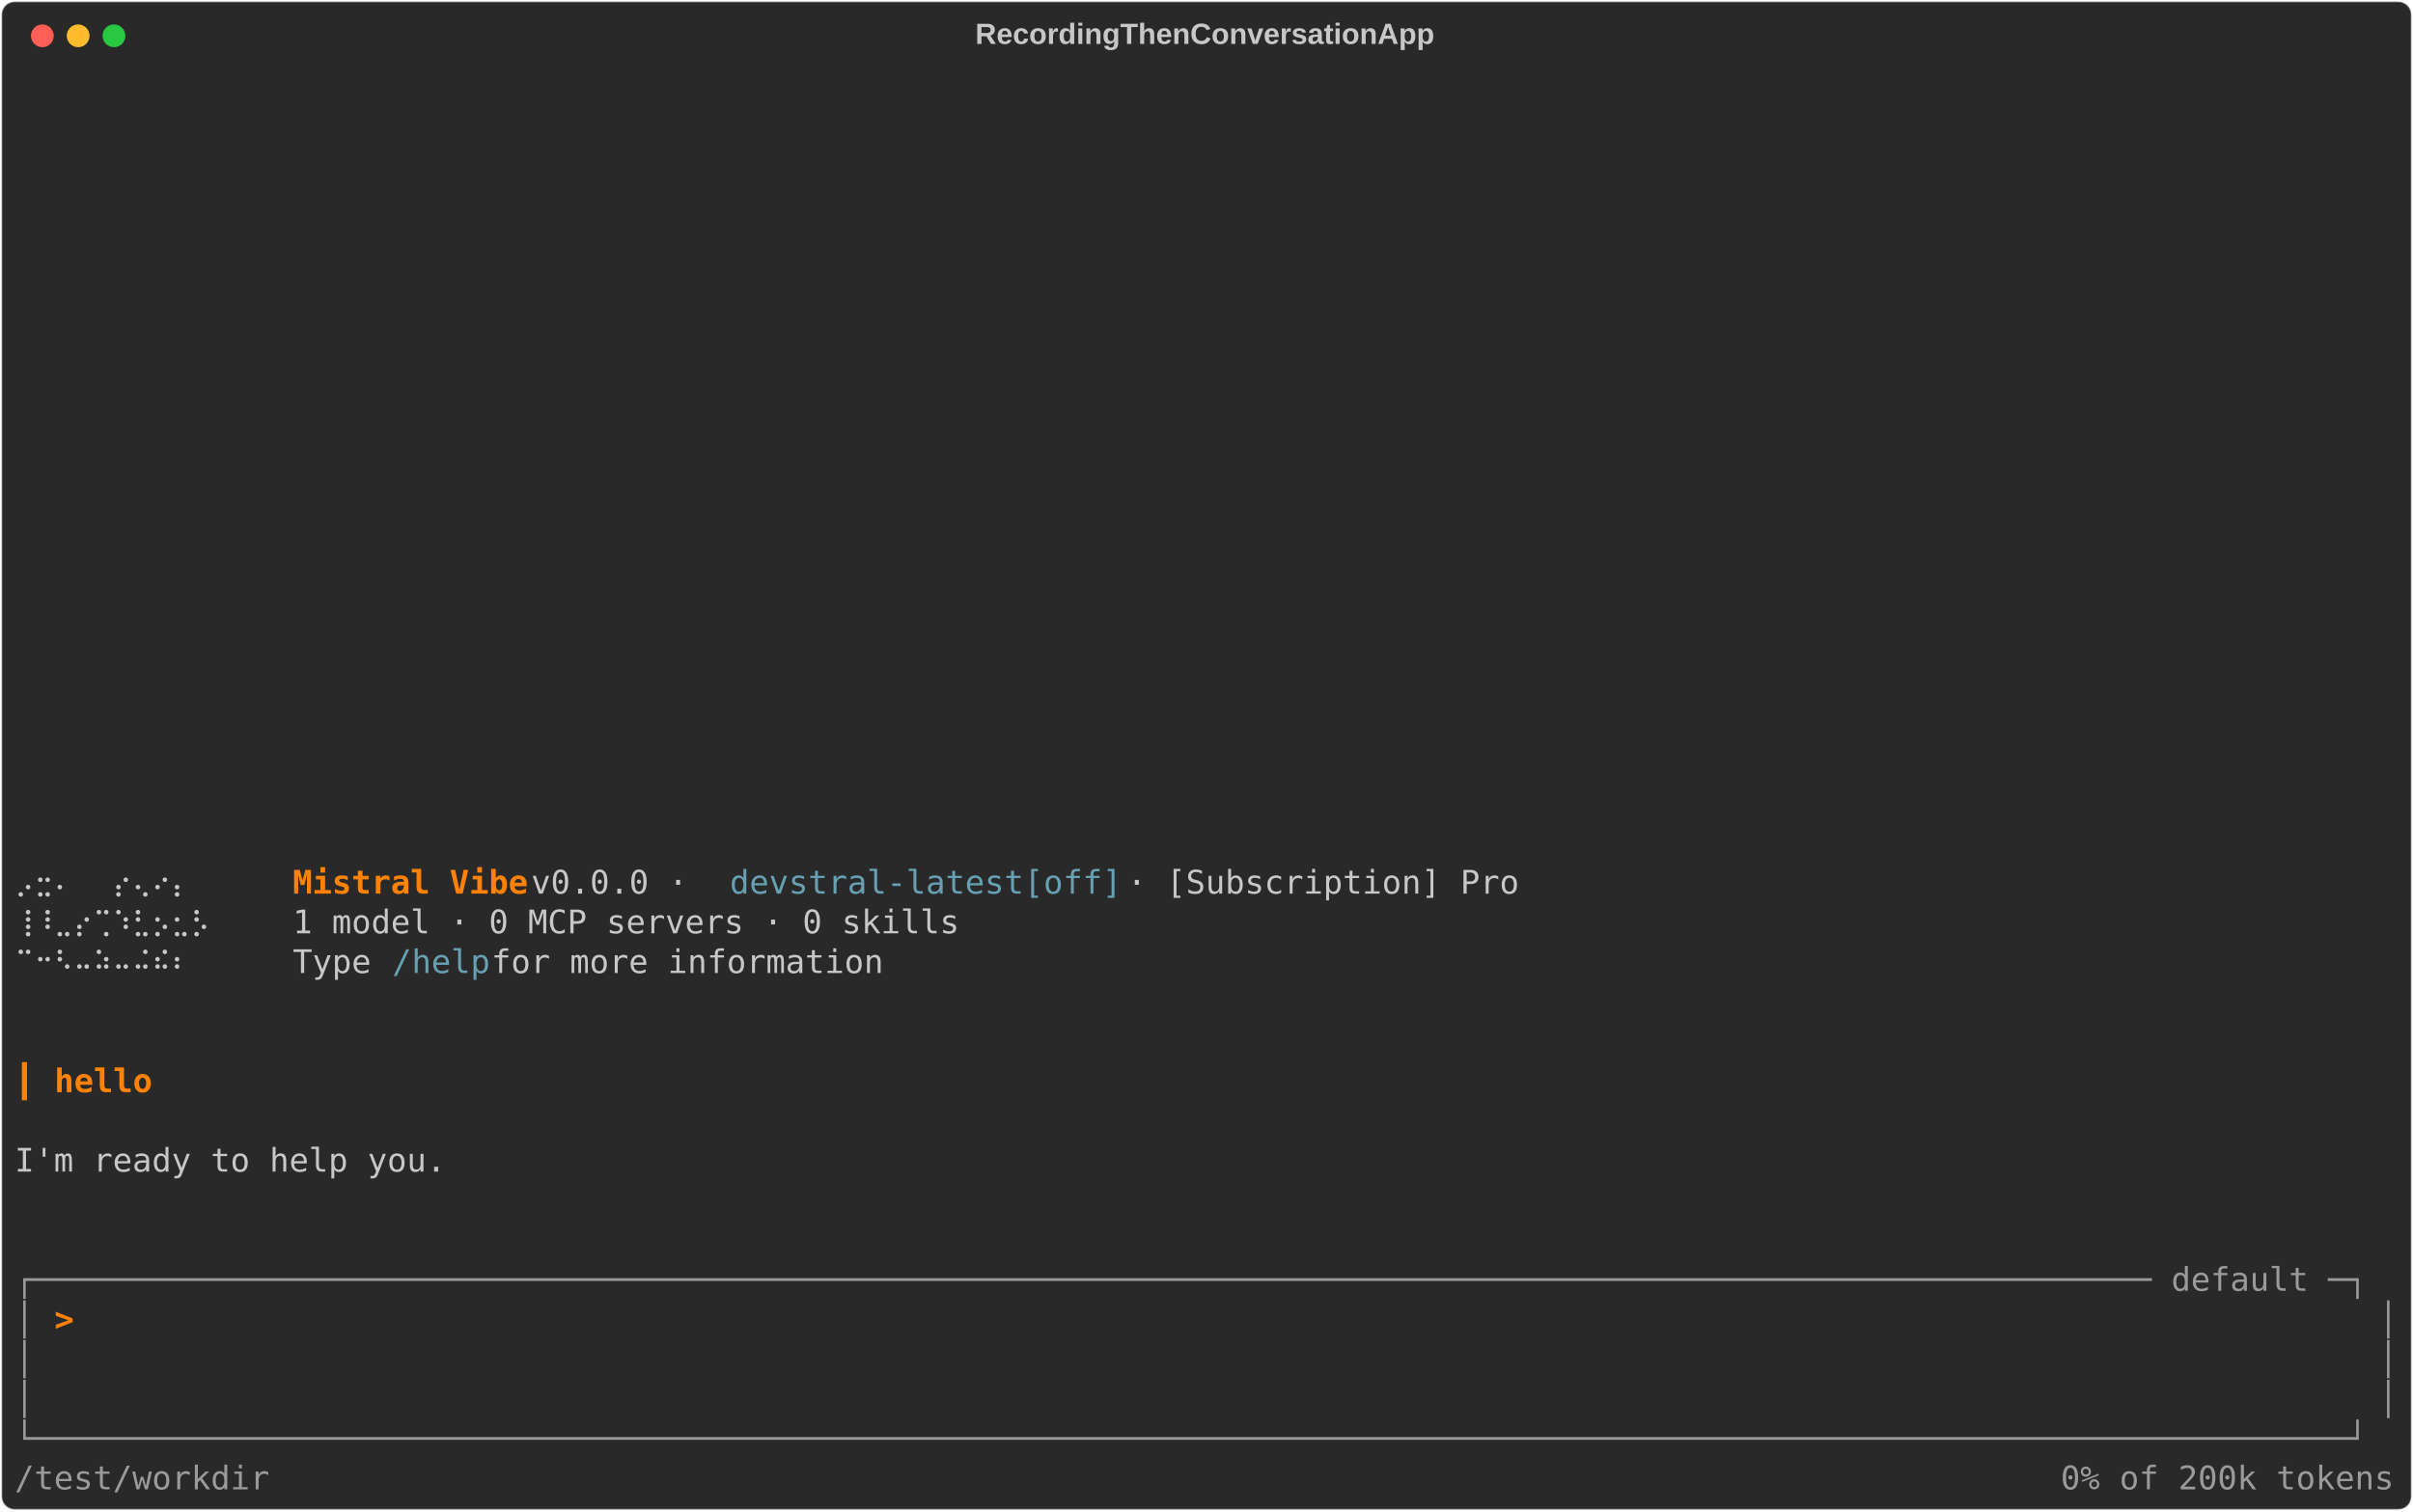
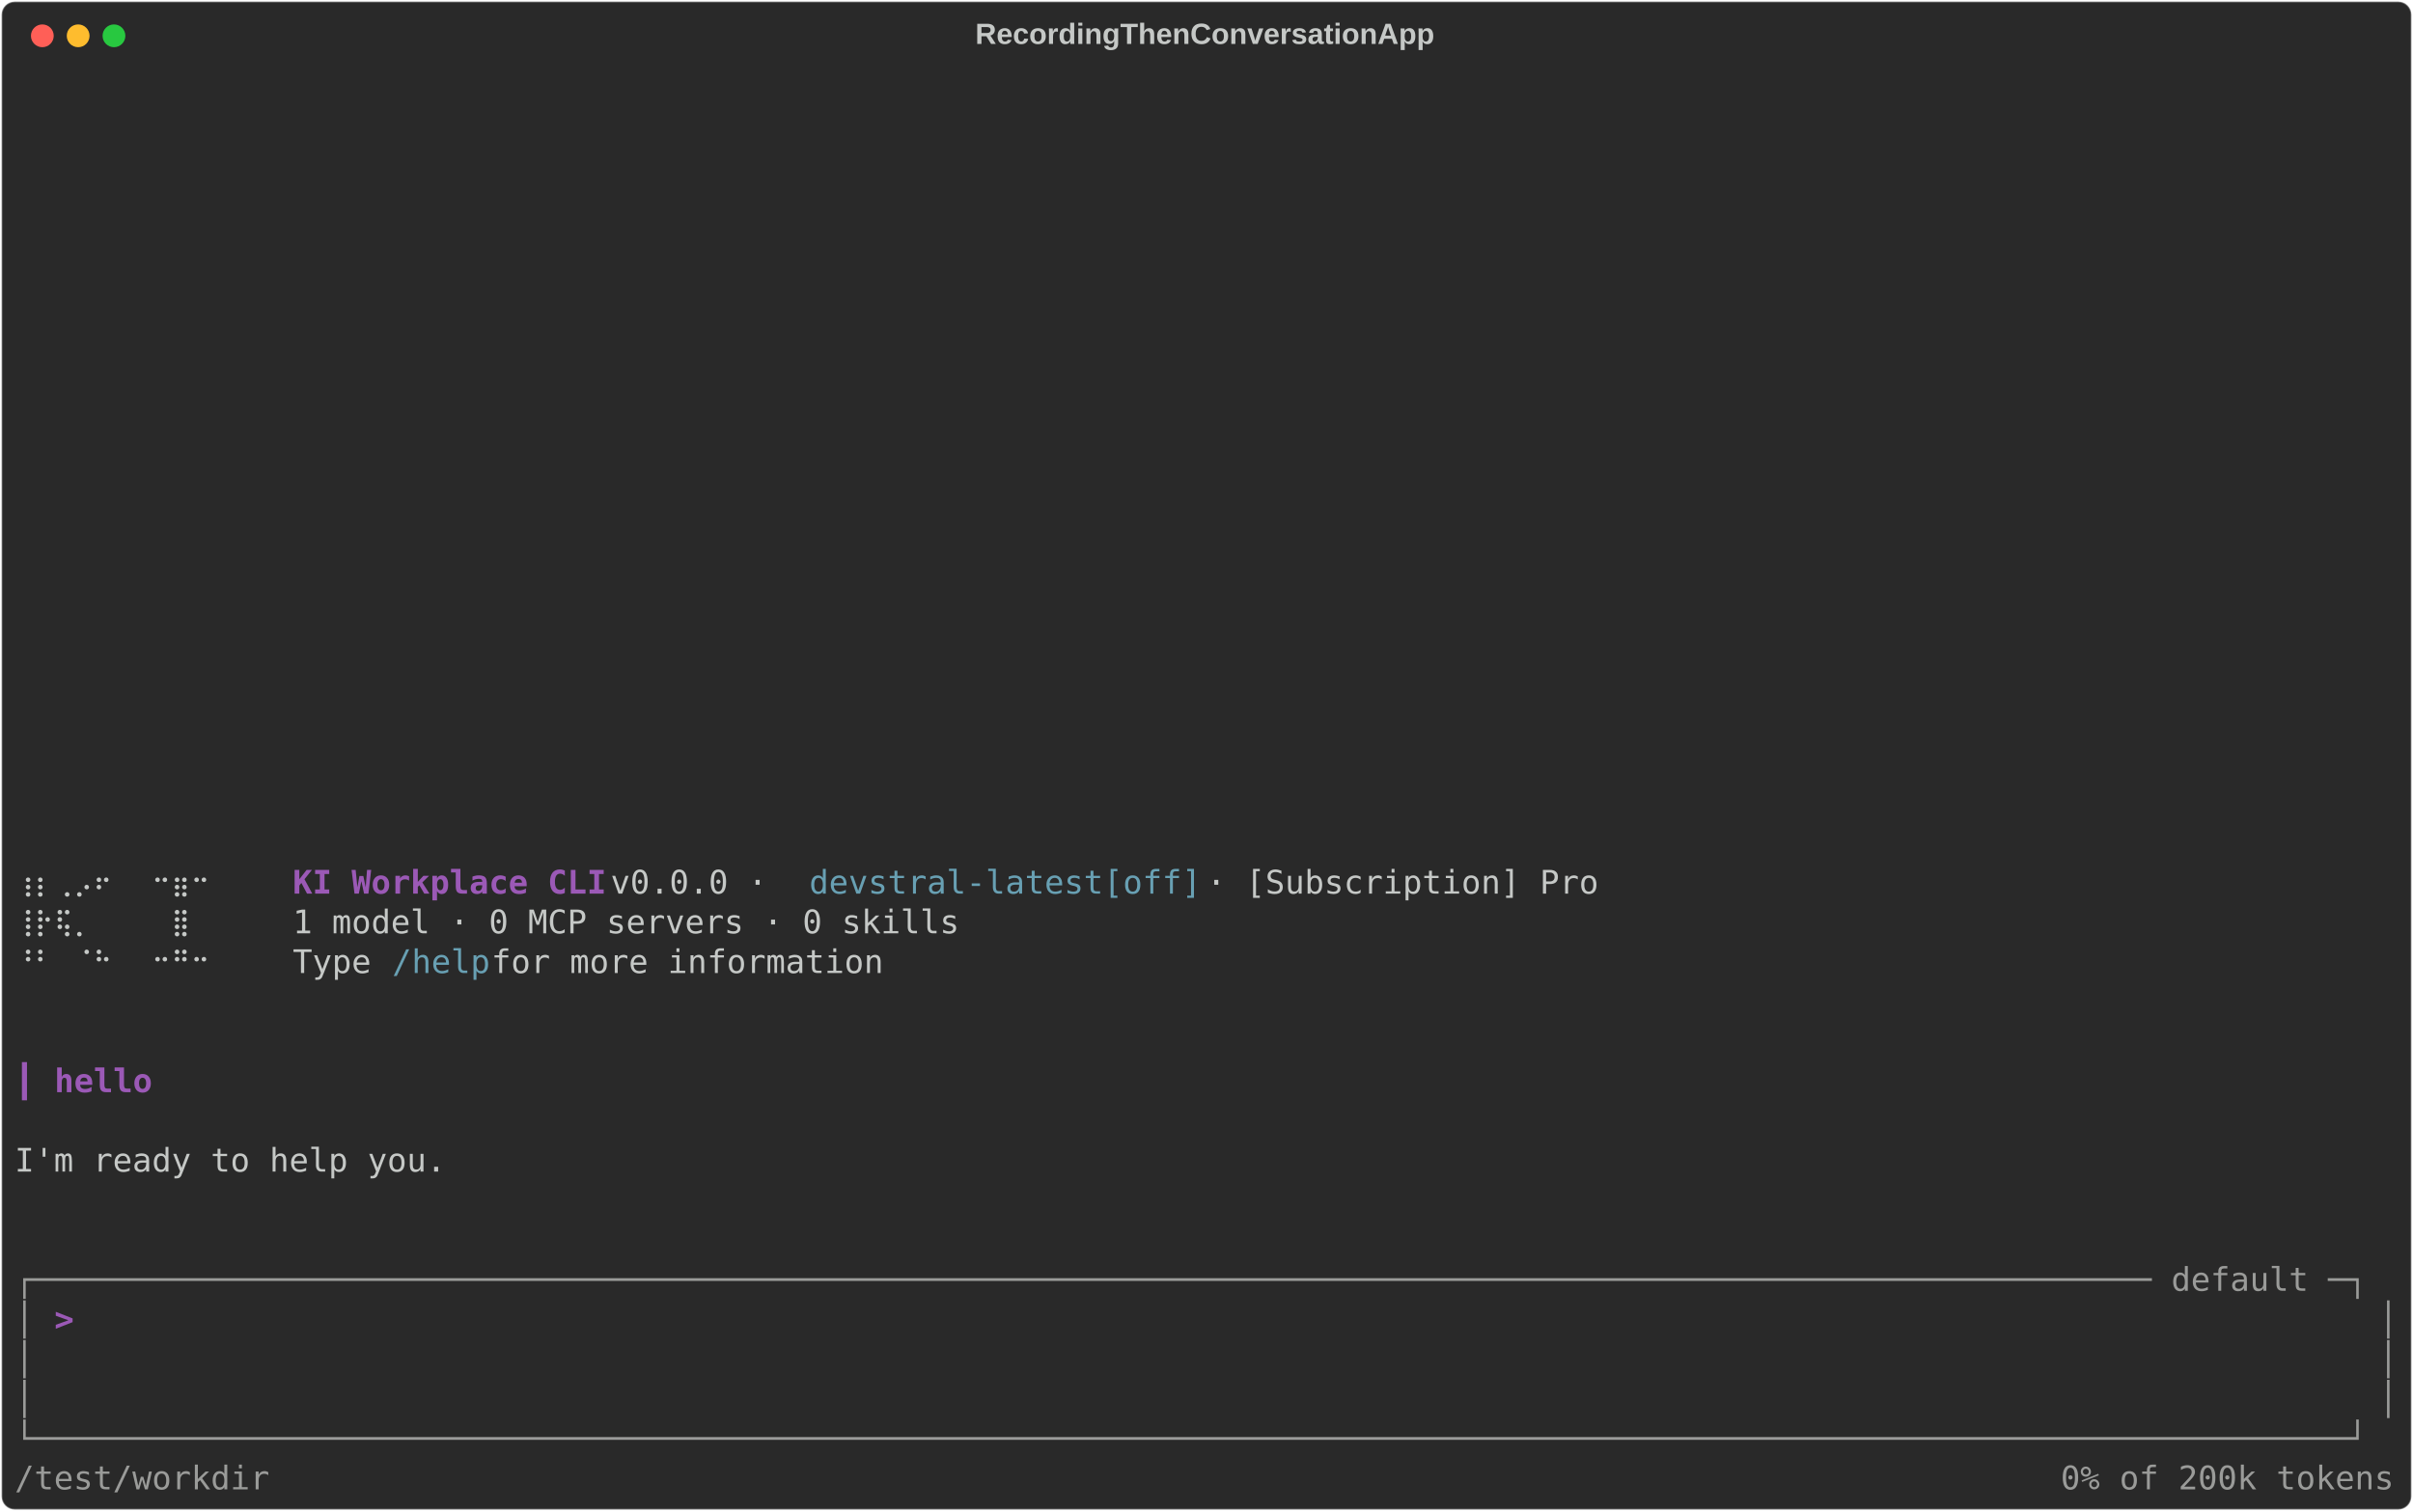
<svg xmlns="http://www.w3.org/2000/svg" class="rich-terminal" viewBox="0 0 1482 928.4">
  <style>

    @font-face {
        font-family: "Fira Code";
        src: local("FiraCode-Regular"),
                url("https://cdnjs.cloudflare.com/ajax/libs/firacode/6.2.0/woff2/FiraCode-Regular.woff2") format("woff2"),
                url("https://cdnjs.cloudflare.com/ajax/libs/firacode/6.2.0/woff/FiraCode-Regular.woff") format("woff");
        font-style: normal;
        font-weight: 400;
    }
    @font-face {
        font-family: "Fira Code";
        src: local("FiraCode-Bold"),
                url("https://cdnjs.cloudflare.com/ajax/libs/firacode/6.2.0/woff2/FiraCode-Bold.woff2") format("woff2"),
                url("https://cdnjs.cloudflare.com/ajax/libs/firacode/6.2.0/woff/FiraCode-Bold.woff") format("woff");
        font-style: bold;
        font-weight: 700;
    }

    .terminal-matrix {
        font-family: Fira Code, monospace;
        font-size: 20px;
        line-height: 24.4px;
        font-variant-east-asian: full-width;
    }

    .terminal-title {
        font-size: 18px;
        font-weight: bold;
        font-family: arial;
    }

    .terminal-r1 { fill: #c5c8c6 }
- .terminal-r2 { fill: #ff8205;font-weight: bold }
+ .terminal-r2 { fill: #9b59b6;font-weight: bold }
.terminal-r3 { fill: #68a0b3 }
- .terminal-r4 { fill: #ff8205 }
+ .terminal-r4 { fill: #9b59b6 }
.terminal-r5 { fill: #9a9b99 }
    </style>
  <defs>
    <clipPath id="terminal-clip-terminal">
      <rect x="0" y="0" width="1463.0" height="877.4" />
    </clipPath>
    <clipPath id="terminal-line-0">
      <rect x="0" y="1.5" width="1464" height="24.65" />
    </clipPath>
    <clipPath id="terminal-line-1">
      <rect x="0" y="25.9" width="1464" height="24.65" />
    </clipPath>
    <clipPath id="terminal-line-2">
      <rect x="0" y="50.3" width="1464" height="24.65" />
    </clipPath>
    <clipPath id="terminal-line-3">
      <rect x="0" y="74.7" width="1464" height="24.65" />
    </clipPath>
    <clipPath id="terminal-line-4">
      <rect x="0" y="99.1" width="1464" height="24.65" />
    </clipPath>
    <clipPath id="terminal-line-5">
      <rect x="0" y="123.5" width="1464" height="24.65" />
    </clipPath>
    <clipPath id="terminal-line-6">
      <rect x="0" y="147.9" width="1464" height="24.65" />
    </clipPath>
    <clipPath id="terminal-line-7">
      <rect x="0" y="172.3" width="1464" height="24.65" />
    </clipPath>
    <clipPath id="terminal-line-8">
      <rect x="0" y="196.7" width="1464" height="24.65" />
    </clipPath>
    <clipPath id="terminal-line-9">
      <rect x="0" y="221.1" width="1464" height="24.65" />
    </clipPath>
    <clipPath id="terminal-line-10">
      <rect x="0" y="245.5" width="1464" height="24.65" />
    </clipPath>
    <clipPath id="terminal-line-11">
      <rect x="0" y="269.9" width="1464" height="24.65" />
    </clipPath>
    <clipPath id="terminal-line-12">
      <rect x="0" y="294.3" width="1464" height="24.65" />
    </clipPath>
    <clipPath id="terminal-line-13">
      <rect x="0" y="318.7" width="1464" height="24.65" />
    </clipPath>
    <clipPath id="terminal-line-14">
      <rect x="0" y="343.1" width="1464" height="24.65" />
    </clipPath>
    <clipPath id="terminal-line-15">
      <rect x="0" y="367.5" width="1464" height="24.65" />
    </clipPath>
    <clipPath id="terminal-line-16">
      <rect x="0" y="391.9" width="1464" height="24.65" />
    </clipPath>
    <clipPath id="terminal-line-17">
      <rect x="0" y="416.3" width="1464" height="24.65" />
    </clipPath>
    <clipPath id="terminal-line-18">
      <rect x="0" y="440.7" width="1464" height="24.65" />
    </clipPath>
    <clipPath id="terminal-line-19">
      <rect x="0" y="465.1" width="1464" height="24.65" />
    </clipPath>
    <clipPath id="terminal-line-20">
      <rect x="0" y="489.5" width="1464" height="24.65" />
    </clipPath>
    <clipPath id="terminal-line-21">
      <rect x="0" y="513.9" width="1464" height="24.65" />
    </clipPath>
    <clipPath id="terminal-line-22">
      <rect x="0" y="538.3" width="1464" height="24.65" />
    </clipPath>
    <clipPath id="terminal-line-23">
      <rect x="0" y="562.7" width="1464" height="24.65" />
    </clipPath>
    <clipPath id="terminal-line-24">
      <rect x="0" y="587.1" width="1464" height="24.65" />
    </clipPath>
    <clipPath id="terminal-line-25">
      <rect x="0" y="611.5" width="1464" height="24.65" />
    </clipPath>
    <clipPath id="terminal-line-26">
      <rect x="0" y="635.9" width="1464" height="24.65" />
    </clipPath>
    <clipPath id="terminal-line-27">
      <rect x="0" y="660.3" width="1464" height="24.65" />
    </clipPath>
    <clipPath id="terminal-line-28">
      <rect x="0" y="684.7" width="1464" height="24.65" />
    </clipPath>
    <clipPath id="terminal-line-29">
      <rect x="0" y="709.1" width="1464" height="24.65" />
    </clipPath>
    <clipPath id="terminal-line-30">
      <rect x="0" y="733.5" width="1464" height="24.65" />
    </clipPath>
    <clipPath id="terminal-line-31">
      <rect x="0" y="757.9" width="1464" height="24.65" />
    </clipPath>
    <clipPath id="terminal-line-32">
      <rect x="0" y="782.3" width="1464" height="24.65" />
    </clipPath>
    <clipPath id="terminal-line-33">
      <rect x="0" y="806.7" width="1464" height="24.65" />
    </clipPath>
    <clipPath id="terminal-line-34">
      <rect x="0" y="831.1" width="1464" height="24.65" />
    </clipPath>
  </defs>
  <rect fill="#292929" stroke="rgba(255,255,255,0.35)" stroke-width="1" x="1" y="1" width="1480" height="926.4" rx="8" />
  <text class="terminal-title" fill="#c5c8c6" text-anchor="middle" x="740" y="27">RecordingThenConversationApp</text>
  <g transform="translate(26,22)">
    <circle cx="0" cy="0" r="7" fill="#ff5f57" />
    <circle cx="22" cy="0" r="7" fill="#febc2e" />
    <circle cx="44" cy="0" r="7" fill="#28c840" />
  </g>
  <g transform="translate(9, 41)" clip-path="url(#terminal-clip-terminal)">
    <g class="terminal-matrix">
      <text class="terminal-r1" x="1464" y="20" textLength="12.2" clip-path="url(#terminal-line-0)">
</text>
      <text class="terminal-r1" x="1464" y="44.4" textLength="12.2" clip-path="url(#terminal-line-1)">
</text>
      <text class="terminal-r1" x="1464" y="68.8" textLength="12.2" clip-path="url(#terminal-line-2)">
</text>
      <text class="terminal-r1" x="1464" y="93.2" textLength="12.2" clip-path="url(#terminal-line-3)">
</text>
      <text class="terminal-r1" x="1464" y="117.6" textLength="12.2" clip-path="url(#terminal-line-4)">
</text>
      <text class="terminal-r1" x="1464" y="142" textLength="12.2" clip-path="url(#terminal-line-5)">
</text>
      <text class="terminal-r1" x="1464" y="166.4" textLength="12.2" clip-path="url(#terminal-line-6)">
</text>
      <text class="terminal-r1" x="1464" y="190.8" textLength="12.2" clip-path="url(#terminal-line-7)">
</text>
      <text class="terminal-r1" x="1464" y="215.2" textLength="12.2" clip-path="url(#terminal-line-8)">
</text>
      <text class="terminal-r1" x="1464" y="239.6" textLength="12.2" clip-path="url(#terminal-line-9)">
</text>
      <text class="terminal-r1" x="1464" y="264" textLength="12.2" clip-path="url(#terminal-line-10)">
</text>
      <text class="terminal-r1" x="1464" y="288.4" textLength="12.2" clip-path="url(#terminal-line-11)">
</text>
      <text class="terminal-r1" x="1464" y="312.8" textLength="12.2" clip-path="url(#terminal-line-12)">
</text>
      <text class="terminal-r1" x="1464" y="337.2" textLength="12.2" clip-path="url(#terminal-line-13)">
</text>
      <text class="terminal-r1" x="1464" y="361.6" textLength="12.2" clip-path="url(#terminal-line-14)">
</text>
      <text class="terminal-r1" x="1464" y="386" textLength="12.2" clip-path="url(#terminal-line-15)">
</text>
      <text class="terminal-r1" x="1464" y="410.4" textLength="12.2" clip-path="url(#terminal-line-16)">
</text>
      <text class="terminal-r1" x="1464" y="434.8" textLength="12.2" clip-path="url(#terminal-line-17)">
</text>
      <text class="terminal-r1" x="1464" y="459.2" textLength="12.2" clip-path="url(#terminal-line-18)">
</text>
      <text class="terminal-r1" x="1464" y="483.6" textLength="12.2" clip-path="url(#terminal-line-19)">
</text>
-       <text class="terminal-r1" x="0" y="508" textLength="134.2" clip-path="url(#terminal-line-20)">  ⡠⣒⠄  ⡔⢄⠔⡄</text>
-       <text class="terminal-r2" x="170.8" y="508" textLength="146.4" clip-path="url(#terminal-line-20)">Mistral Vibe</text>
-       <text class="terminal-r1" x="317.2" y="508" textLength="122" clip-path="url(#terminal-line-20)"> v0.0.0 · </text>
-       <text class="terminal-r3" x="439.2" y="508" textLength="244" clip-path="url(#terminal-line-20)">devstral-latest[off]</text>
-       <text class="terminal-r1" x="683.2" y="508" textLength="256.2" clip-path="url(#terminal-line-20)"> · [Subscription] Pro</text>
+       <text class="terminal-r1" x="0" y="508" textLength="134.2" clip-path="url(#terminal-line-20)">⢰⡆⢀⡠⠖  ⠒⣶⠒ </text>
+       <text class="terminal-r2" x="170.8" y="508" textLength="195.2" clip-path="url(#terminal-line-20)">KI Workplace CLI</text>
+       <text class="terminal-r1" x="366" y="508" textLength="122" clip-path="url(#terminal-line-20)"> v0.0.0 · </text>
+       <text class="terminal-r3" x="488" y="508" textLength="244" clip-path="url(#terminal-line-20)">devstral-latest[off]</text>
+       <text class="terminal-r1" x="732" y="508" textLength="256.2" clip-path="url(#terminal-line-20)"> · [Subscription] Pro</text>
      <text class="terminal-r1" x="1464" y="508" textLength="12.2" clip-path="url(#terminal-line-20)">
</text>
-       <text class="terminal-r1" x="0" y="532.4" textLength="134.2" clip-path="url(#terminal-line-21)"> ⢸⠸⣀⡔⢉⠱⣃⡢⣂⡣</text>
+       <text class="terminal-r1" x="0" y="532.4" textLength="134.2" clip-path="url(#terminal-line-21)">⢸⡗⢯⡀    ⣿  </text>
      <text class="terminal-r1" x="170.8" y="532.4" textLength="414.8" clip-path="url(#terminal-line-21)">1 model · 0 MCP servers · 0 skills</text>
      <text class="terminal-r1" x="1464" y="532.4" textLength="12.2" clip-path="url(#terminal-line-21)">
</text>
-       <text class="terminal-r1" x="0" y="556.8" textLength="134.2" clip-path="url(#terminal-line-22)">  ⠉⠒⠣⠤⠵⠤⠬⠮⠆</text>
+       <text class="terminal-r1" x="0" y="556.8" textLength="134.2" clip-path="url(#terminal-line-22)">⠘⠃ ⠈⠓  ⠒⠛⠒ </text>
      <text class="terminal-r1" x="170.8" y="556.8" textLength="61" clip-path="url(#terminal-line-22)">Type </text>
      <text class="terminal-r3" x="231.8" y="556.8" textLength="61" clip-path="url(#terminal-line-22)">/help</text>
      <text class="terminal-r1" x="292.8" y="556.8" textLength="256.2" clip-path="url(#terminal-line-22)"> for more information</text>
      <text class="terminal-r1" x="1464" y="556.8" textLength="12.2" clip-path="url(#terminal-line-22)">
</text>
      <text class="terminal-r1" x="1464" y="581.2" textLength="12.2" clip-path="url(#terminal-line-23)">
</text>
      <text class="terminal-r1" x="1464" y="605.6" textLength="12.2" clip-path="url(#terminal-line-24)">
</text>
      <text class="terminal-r4" x="0" y="630" textLength="12.2" clip-path="url(#terminal-line-25)">┃</text>
      <text class="terminal-r2" x="24.4" y="630" textLength="61" clip-path="url(#terminal-line-25)">hello</text>
      <text class="terminal-r1" x="1464" y="630" textLength="12.2" clip-path="url(#terminal-line-25)">
</text>
      <text class="terminal-r1" x="1464" y="654.4" textLength="12.2" clip-path="url(#terminal-line-26)">
</text>
      <text class="terminal-r1" x="0" y="678.8" textLength="268.4" clip-path="url(#terminal-line-27)">I'm ready to help you.</text>
      <text class="terminal-r1" x="1464" y="678.8" textLength="12.2" clip-path="url(#terminal-line-27)">
</text>
      <text class="terminal-r1" x="1464" y="703.2" textLength="12.2" clip-path="url(#terminal-line-28)">
</text>
      <text class="terminal-r1" x="1464" y="727.6" textLength="12.2" clip-path="url(#terminal-line-29)">
</text>
      <text class="terminal-r5" x="0" y="752" textLength="1464" clip-path="url(#terminal-line-30)">┌──────────────────────────────────────────────────────────────────────────────────────────────────────────── default ─┐</text>
      <text class="terminal-r1" x="1464" y="752" textLength="12.2" clip-path="url(#terminal-line-30)">
</text>
      <text class="terminal-r5" x="0" y="776.4" textLength="12.2" clip-path="url(#terminal-line-31)">│</text>
      <text class="terminal-r2" x="24.4" y="776.4" textLength="12.2" clip-path="url(#terminal-line-31)">&gt;</text>
      <text class="terminal-r5" x="1451.8" y="776.4" textLength="12.2" clip-path="url(#terminal-line-31)">│</text>
      <text class="terminal-r1" x="1464" y="776.4" textLength="12.2" clip-path="url(#terminal-line-31)">
</text>
      <text class="terminal-r5" x="0" y="800.8" textLength="12.2" clip-path="url(#terminal-line-32)">│</text>
      <text class="terminal-r5" x="1451.8" y="800.8" textLength="12.2" clip-path="url(#terminal-line-32)">│</text>
      <text class="terminal-r1" x="1464" y="800.8" textLength="12.2" clip-path="url(#terminal-line-32)">
</text>
      <text class="terminal-r5" x="0" y="825.2" textLength="12.2" clip-path="url(#terminal-line-33)">│</text>
      <text class="terminal-r5" x="1451.8" y="825.2" textLength="12.2" clip-path="url(#terminal-line-33)">│</text>
      <text class="terminal-r1" x="1464" y="825.2" textLength="12.2" clip-path="url(#terminal-line-33)">
</text>
      <text class="terminal-r5" x="0" y="849.6" textLength="1464" clip-path="url(#terminal-line-34)">└──────────────────────────────────────────────────────────────────────────────────────────────────────────────────────┘</text>
      <text class="terminal-r1" x="1464" y="849.6" textLength="12.2" clip-path="url(#terminal-line-34)">
</text>
      <text class="terminal-r5" x="0" y="874" textLength="158.6" clip-path="url(#terminal-line-35)">/test/workdir</text>
      <text class="terminal-r5" x="1256.6" y="874" textLength="207.4" clip-path="url(#terminal-line-35)">0% of 200k tokens</text>
    </g>
  </g>
</svg>
